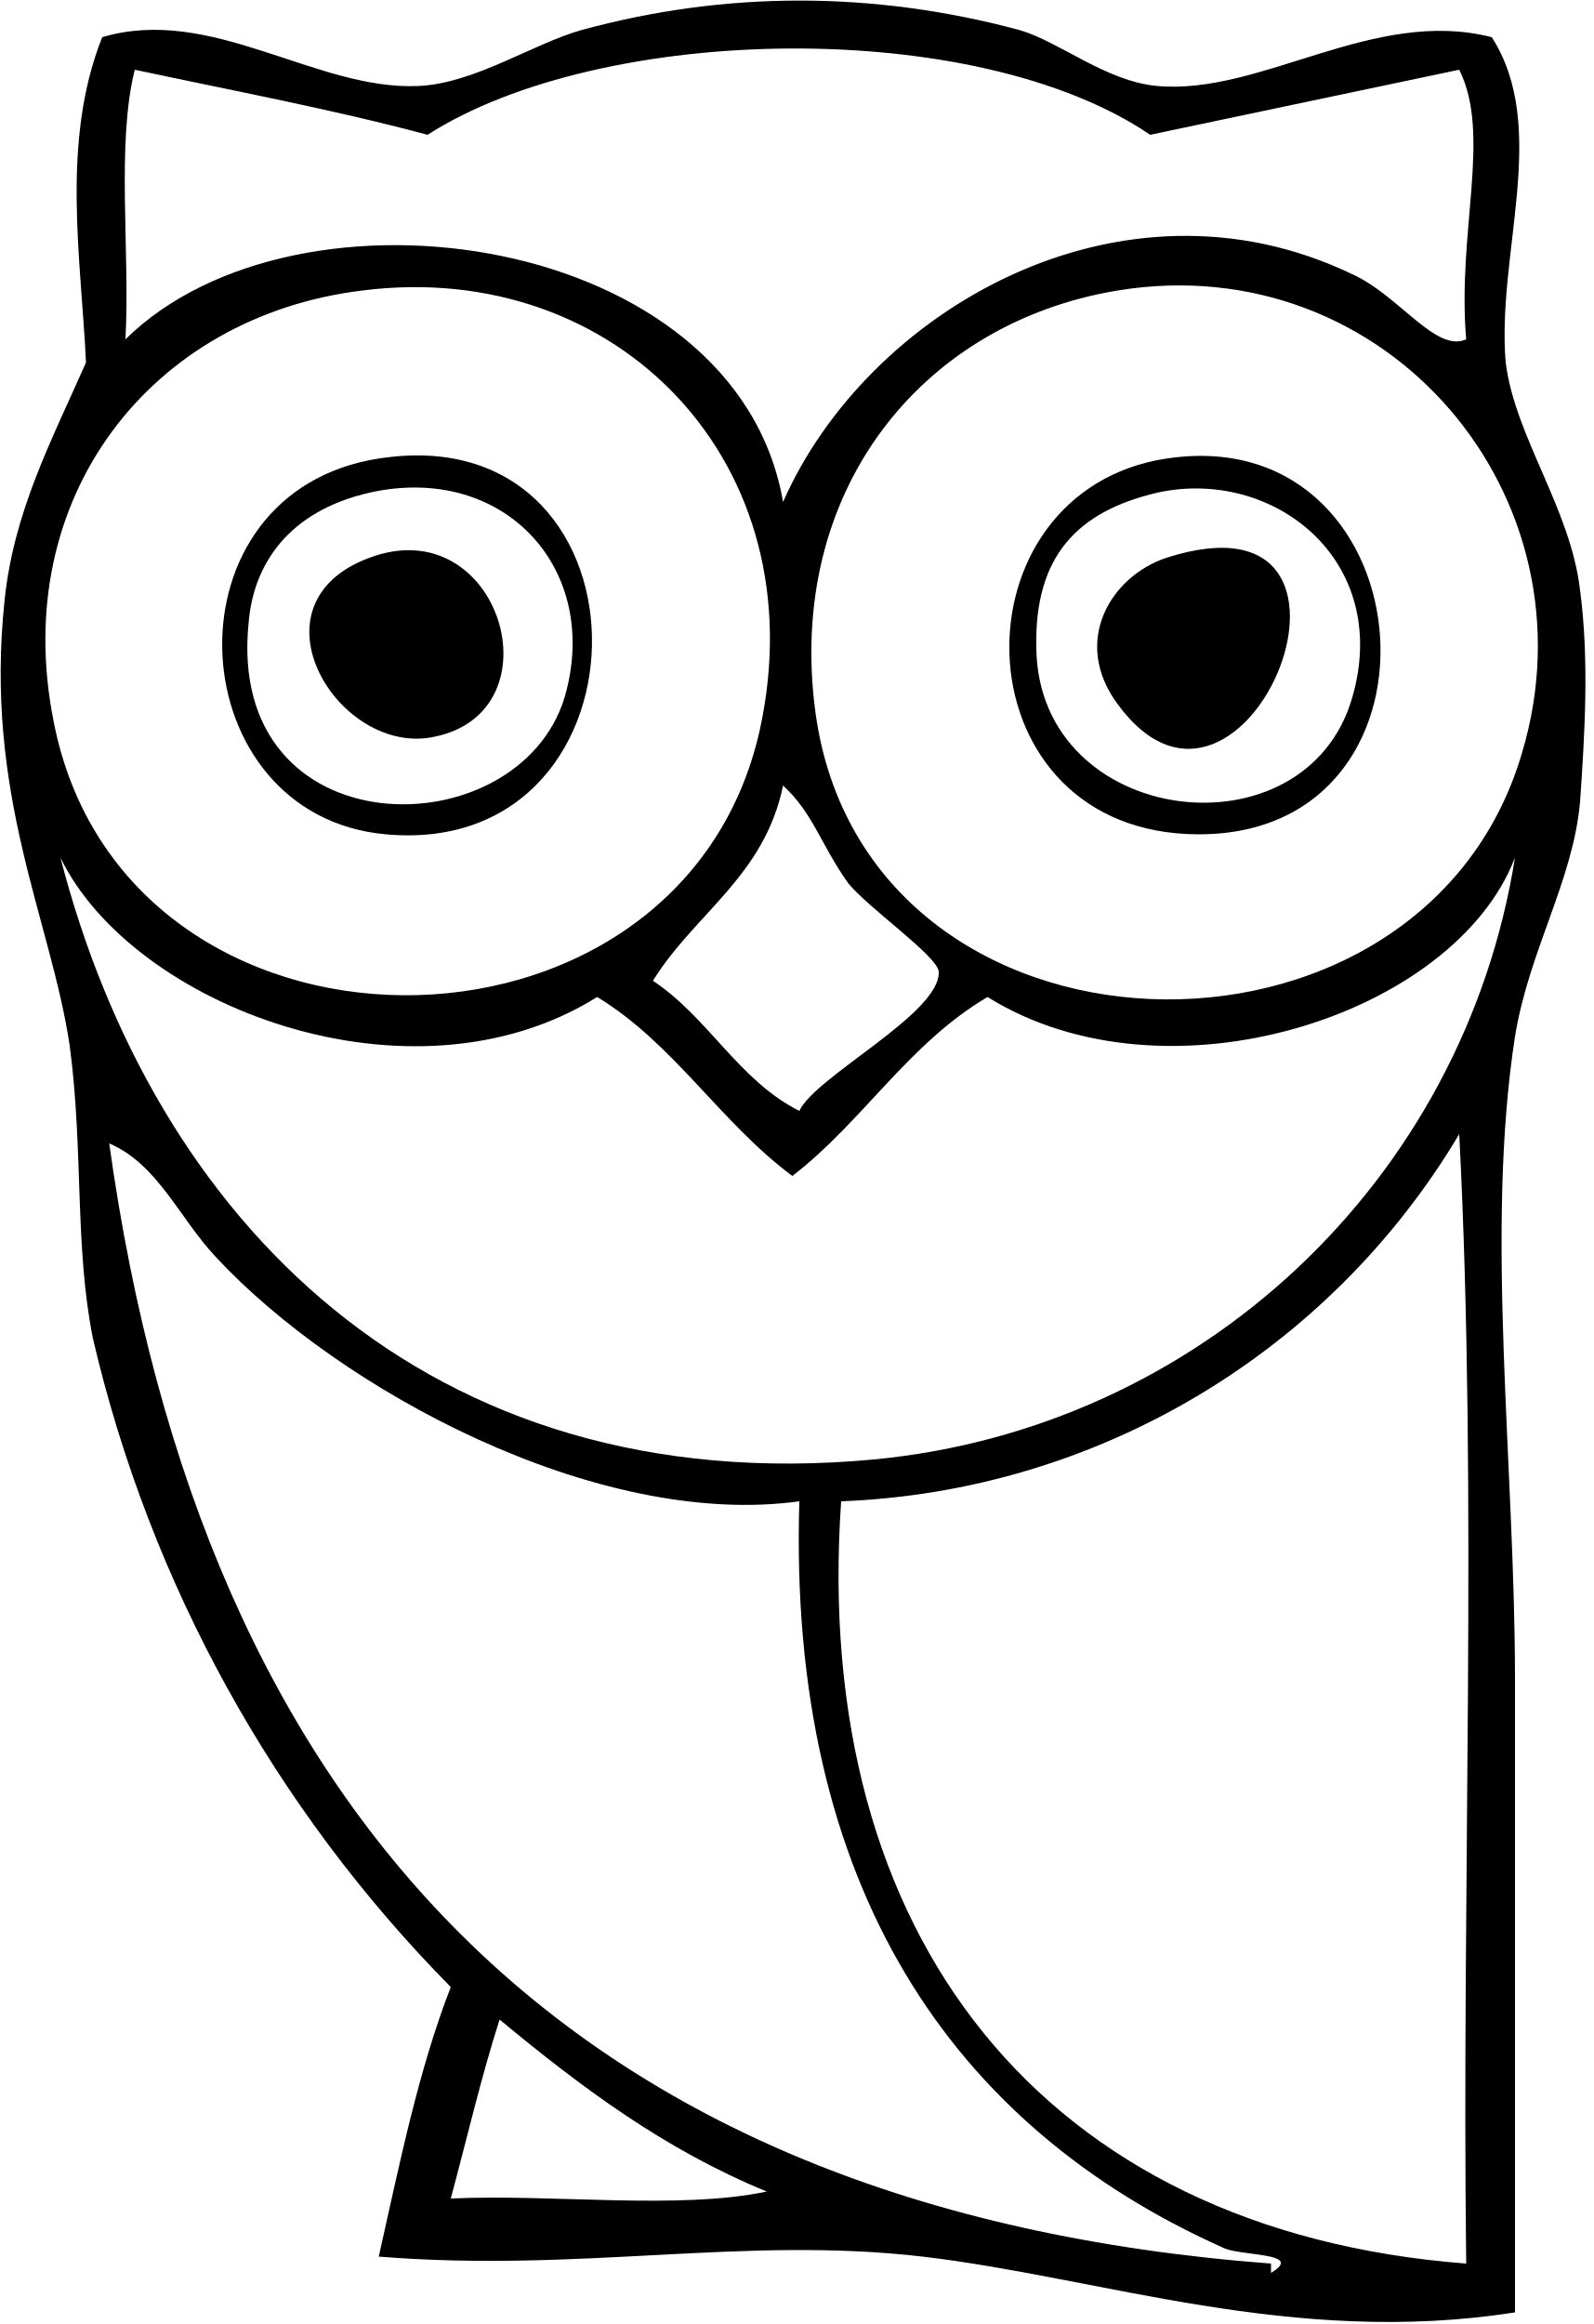
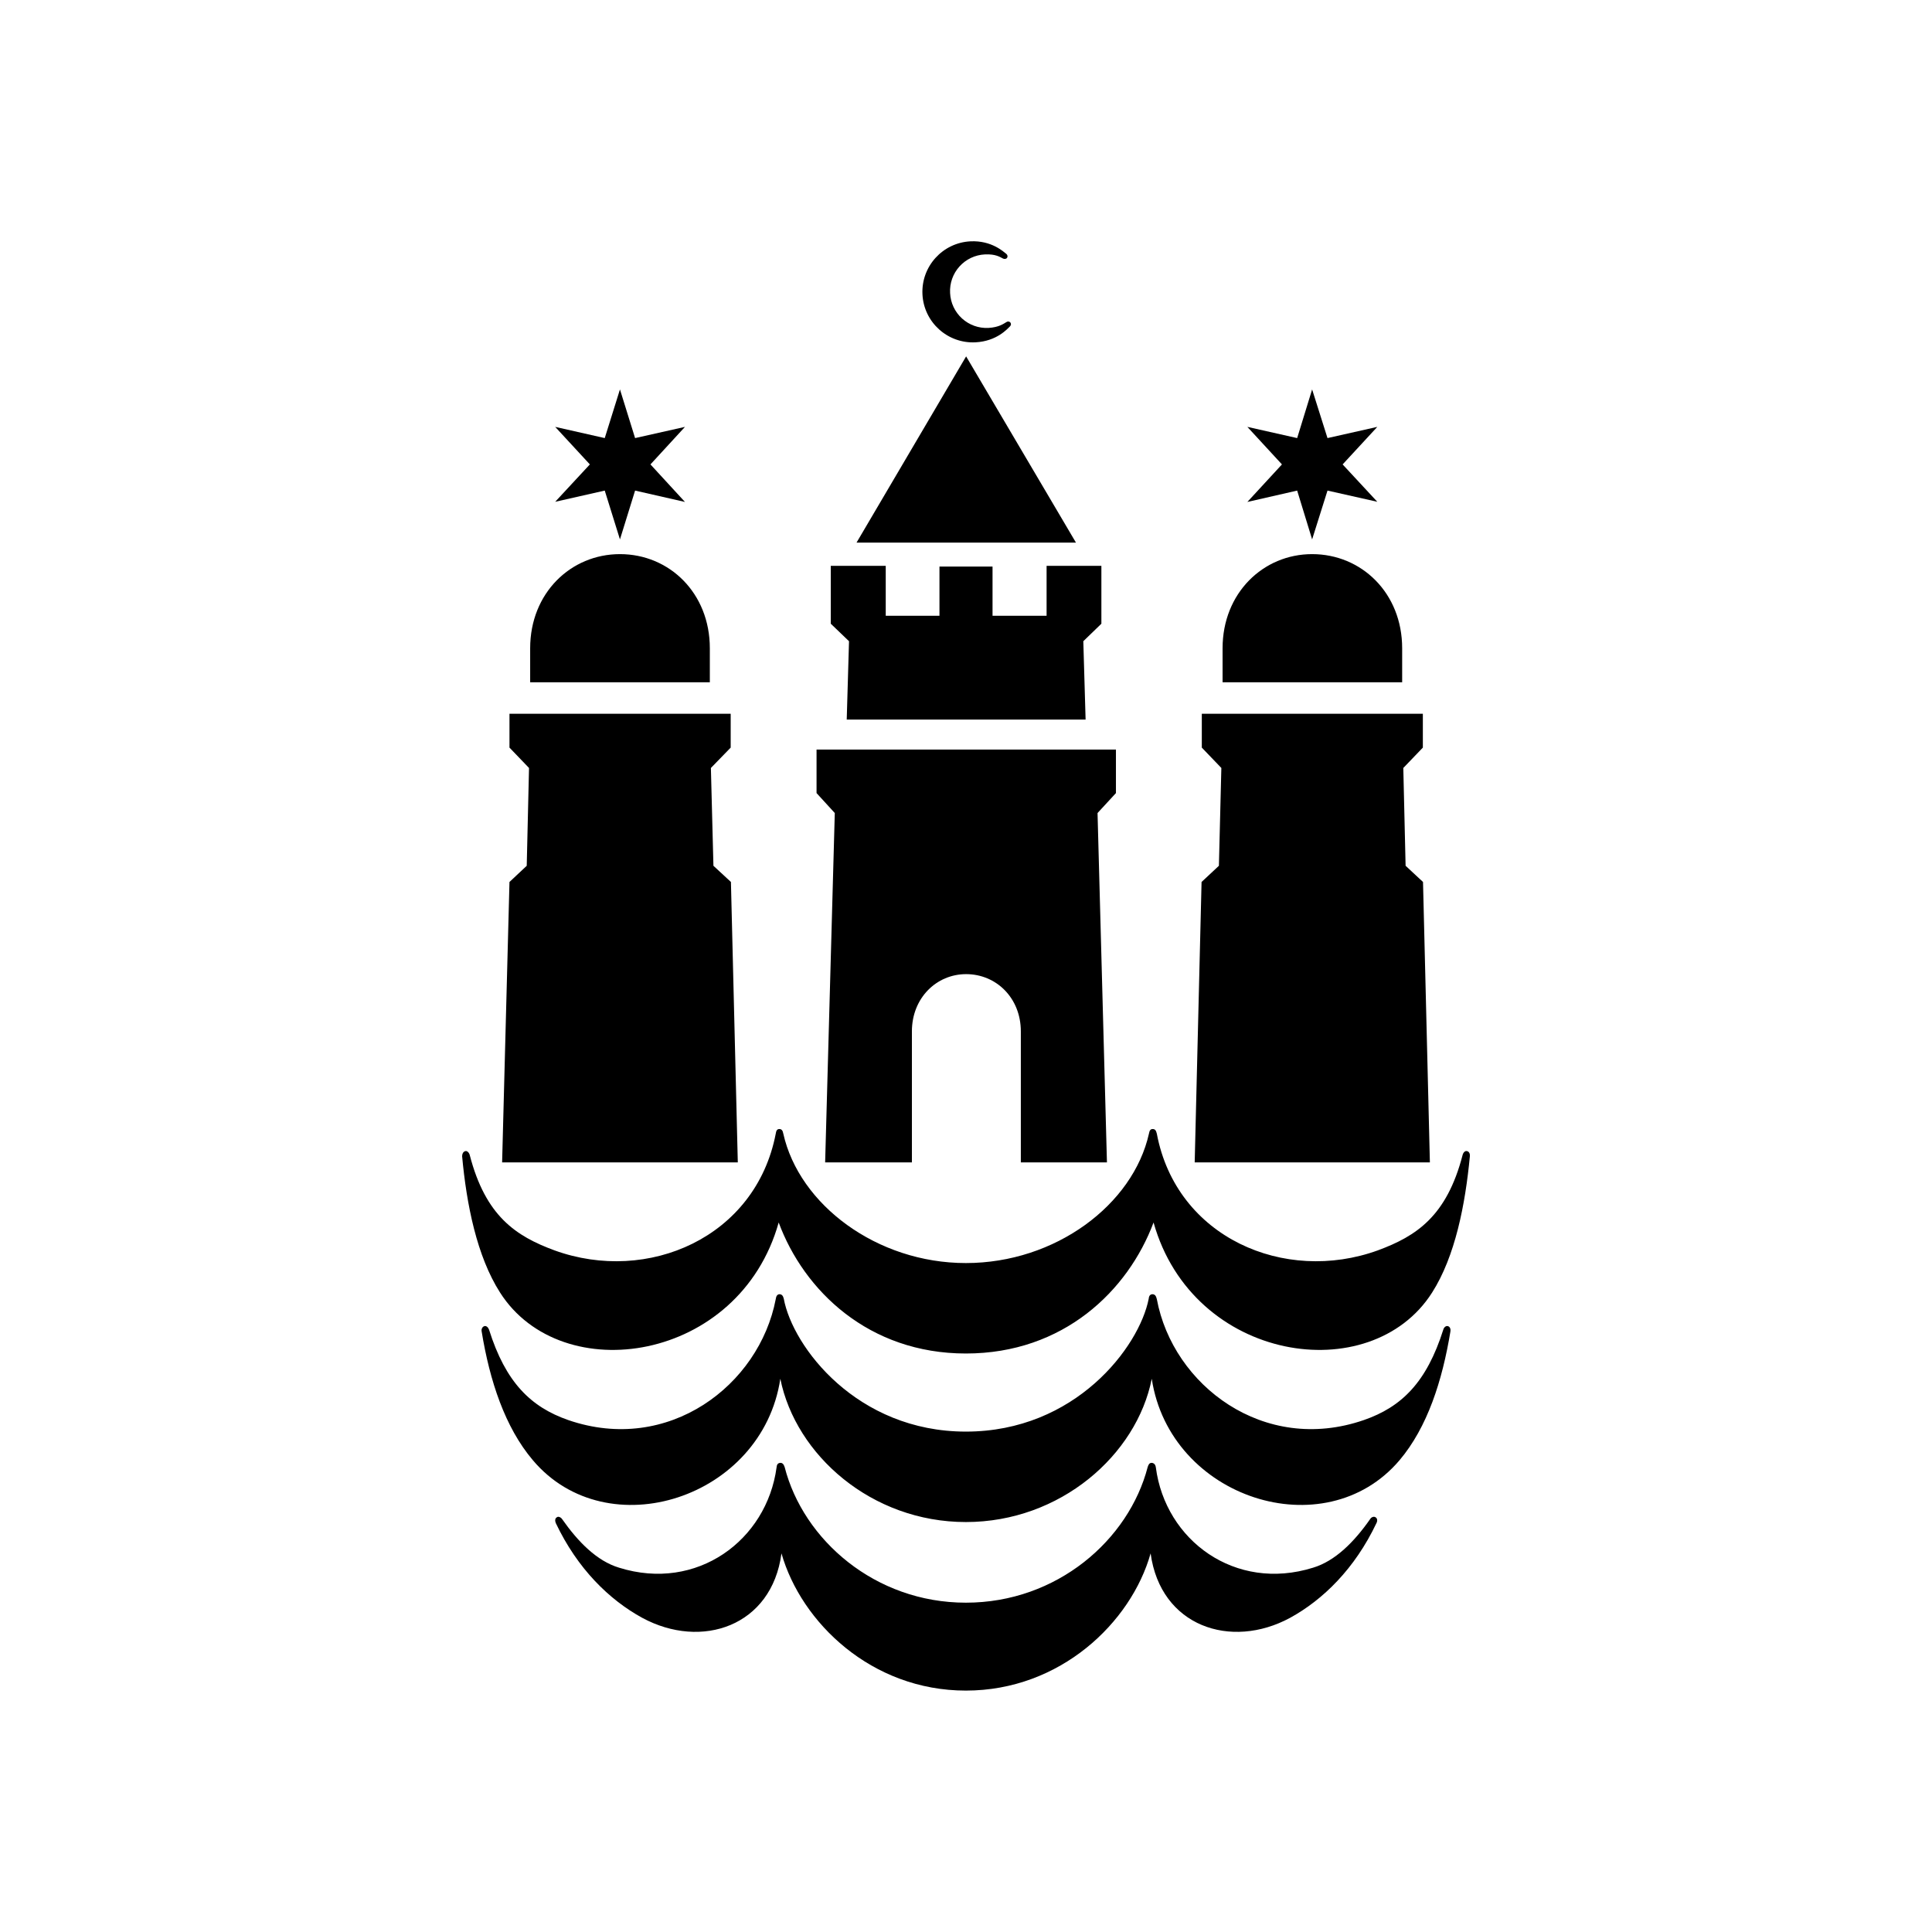
- <svg xmlns="http://www.w3.org/2000/svg" viewBox="0 0 686 1000">
-   <path d="M642 16c25 39 2 93 6 140 4 32 28 63 32 98 4 30 2 62 0 91-3 34-22 64-28 101-13 84 0 184 0 277v272c-96 15-178-15-255-24s-147 7-234 0c9-40 17-80 31-116A587 587 0 0 1 40 576c-8-40-4-81-10-126-8-54-37-108-28-192 4-38 20-68 35-102-2-44-11-95 7-140 47-14 92 23 136 21 24-1 49-18 70-24 62-17 126-17 189 0 17 5 37 22 59 24 45 4 93-34 144-21zm-95 958v4c15-9-14-7-21-11-116-52-187-155-182-321-87 12-198-48-251-105-16-17-25-40-46-49 40 287 196 459 500 482zM362 646c-13 187 87 314 269 328-2-161 5-331-3-486a324 324 0 0 1-266 158zM194 946c44-2 98 5 136-3-44-18-80-45-115-74-8 25-14 51-21 77zm182-318a309 309 0 0 0 276-259c-26 68-150 108-227 60-34 20-54 54-84 77-31-23-51-57-84-77-80 50-200 4-231-60 40 155 157 277 350 259zm-95-206c24 16 37 43 63 56 7-15 61-42 60-60-1-7-30-27-39-38-12-17-15-30-28-42-8 39-38 55-56 84zm70-115c22 158 261 164 304 17 33-110-58-218-174-199-85 14-143 87-130 182zm-328 3c30 157 270 157 304 4 25-114-61-203-171-189C65 136 4 214 23 310zm136-112c126-24 127 172 7 161-88-8-97-143-7-161zm339 0c116-22 133 161 18 161-103 0-108-143-18-161zm-391 70c-10 98 116 98 136 32 16-55-26-101-84-88-35 8-50 31-52 56zm339 11c1 77 116 91 136 21 17-59-34-99-84-88-34 8-53 27-52 67zm56-39c103-33 34 138-21 63-20-27-3-55 21-63zm-343 0c56-21 82 66 28 77-41 9-82-57-28-77zM495 58c-75-51-236-48-311 0-41-11-84-19-126-28-8 32-2 78-4 116 74-73 263-46 283 70 36-82 145-146 245-98 20 9 36 34 49 28-4-46 11-88-3-116L495 58z" />
+ <svg viewBox="0 0 23625 23625">
+   <path d="M11811 20673c1155 0 2021-833 2259-1678 121 892 981 1181 1706 788 403-221 791-601 1055-1157 14-25 14-58-10-72-20-14-52-3-66 21-196 281-429 514-698 595-954 298-1807-335-1923-1226-5-35-22-53-50-56-28 0-40 19-50 52-231 889-1107 1658-2223 1658-1112 0-1988-769-2216-1658-11-33-25-52-53-52-31 3-43 21-46 56-120 891-974 1524-1926 1226-270-81-500-314-697-595-17-24-48-35-64-21-25 14-23 47-12 72 264 556 652 936 1056 1157 725 393 1585 104 1703-788 241 845 1101 1678 2255 1678zm0-2061c1155 0 2088-820 2273-1752 222 1463 2115 2073 3029 997 342-404 524-974 623-1575 5-26-3-58-31-66-23-6-48 14-56 43-203 643-509 946-972 1106-1222 422-2335-425-2531-1479-9-35-19-57-51-60-28 0-45 17-48 54-115 592-898 1626-2236 1626-1331 0-2118-1034-2227-1626-9-37-25-54-54-54-28 3-39 25-44 60-202 1054-1312 1901-2537 1479-460-160-767-463-969-1106-11-29-34-49-56-43-28 8-40 40-34 66 98 601 284 1171 627 1575 910 1076 2805 466 3025-997 188 932 1115 1752 2269 1752zm0-2061c-1188 0-1980-768-2289-1602-480 1711-2654 2038-3407 857-284-444-410-1078-464-1667 0-26 12-58 40-63 19-6 45 17 53 48 194 748 565 992 1037 1166 1140 413 2460-157 2705-1427 5-36 16-57 44-57 29 0 42 21 48 55 194 870 1144 1584 2233 1584 1096 0 2045-714 2239-1584 6-34 17-55 45-55 32 0 42 21 51 57 239 1270 1562 1840 2702 1427 472-174 843-418 1037-1166 8-31 30-54 53-48 29 5 39 37 36 63-56 589-179 1223-462 1667-751 1181-2925 854-3406-857-312 834-1101 1602-2295 1602zm1835-7385v532l-225 244 115 4272h-1053v-1602c0-409-301-700-669-700-362 0-663 291-663 700v1602h-1061l118-4272-223-244v-532h3661zm-4624 5048H6140l90-3429 211-198 28-1196-239-249v-414h2705v414l-242 249 31 1196 214 198 84 3429zm8377-5486v414l-239 249 28 1196 213 198 84 3429h-2876l84-3429 212-198 30-1196-239-249v-414h2703zm-6568-1198h657v-602h649v602h661v-611h670v708l-221 214 28 958h-2921l28-958-223-214v-708h672v611zm-2151 813H6483v-416c0-675 497-1151 1098-1151 604 0 1099 476 1099 1151v416zm8466 0h-2196v-416c0-675 497-1151 1095-1151 604 0 1101 476 1101 1151v416zm-3989-1708h-2683l1340-2277 1343 2277zm2888-1873l188 595 609-137-424 459 424 457-609-137-188 597-183-597-609 139 423-459-423-459 609 137 183-595zm-8464 0l-186 595-606-137 424 459-424 457 606-137 186 597 185-597 610 139-422-459 422-459-610 137-185-595zm3699-1162a619 619 0 0 1 588-649c258-12 404 128 438 154 14 12 20 32 8 48-8 14-31 17-48 9-39-20-92-57-222-51a448 448 0 0 0-426 472 447 447 0 0 0 469 427c129-8 183-50 219-71 16-11 36-11 50 6 9 12 9 31-5 45-31 30-160 182-422 196a618 618 0 0 1-649-586z" />
</svg>
